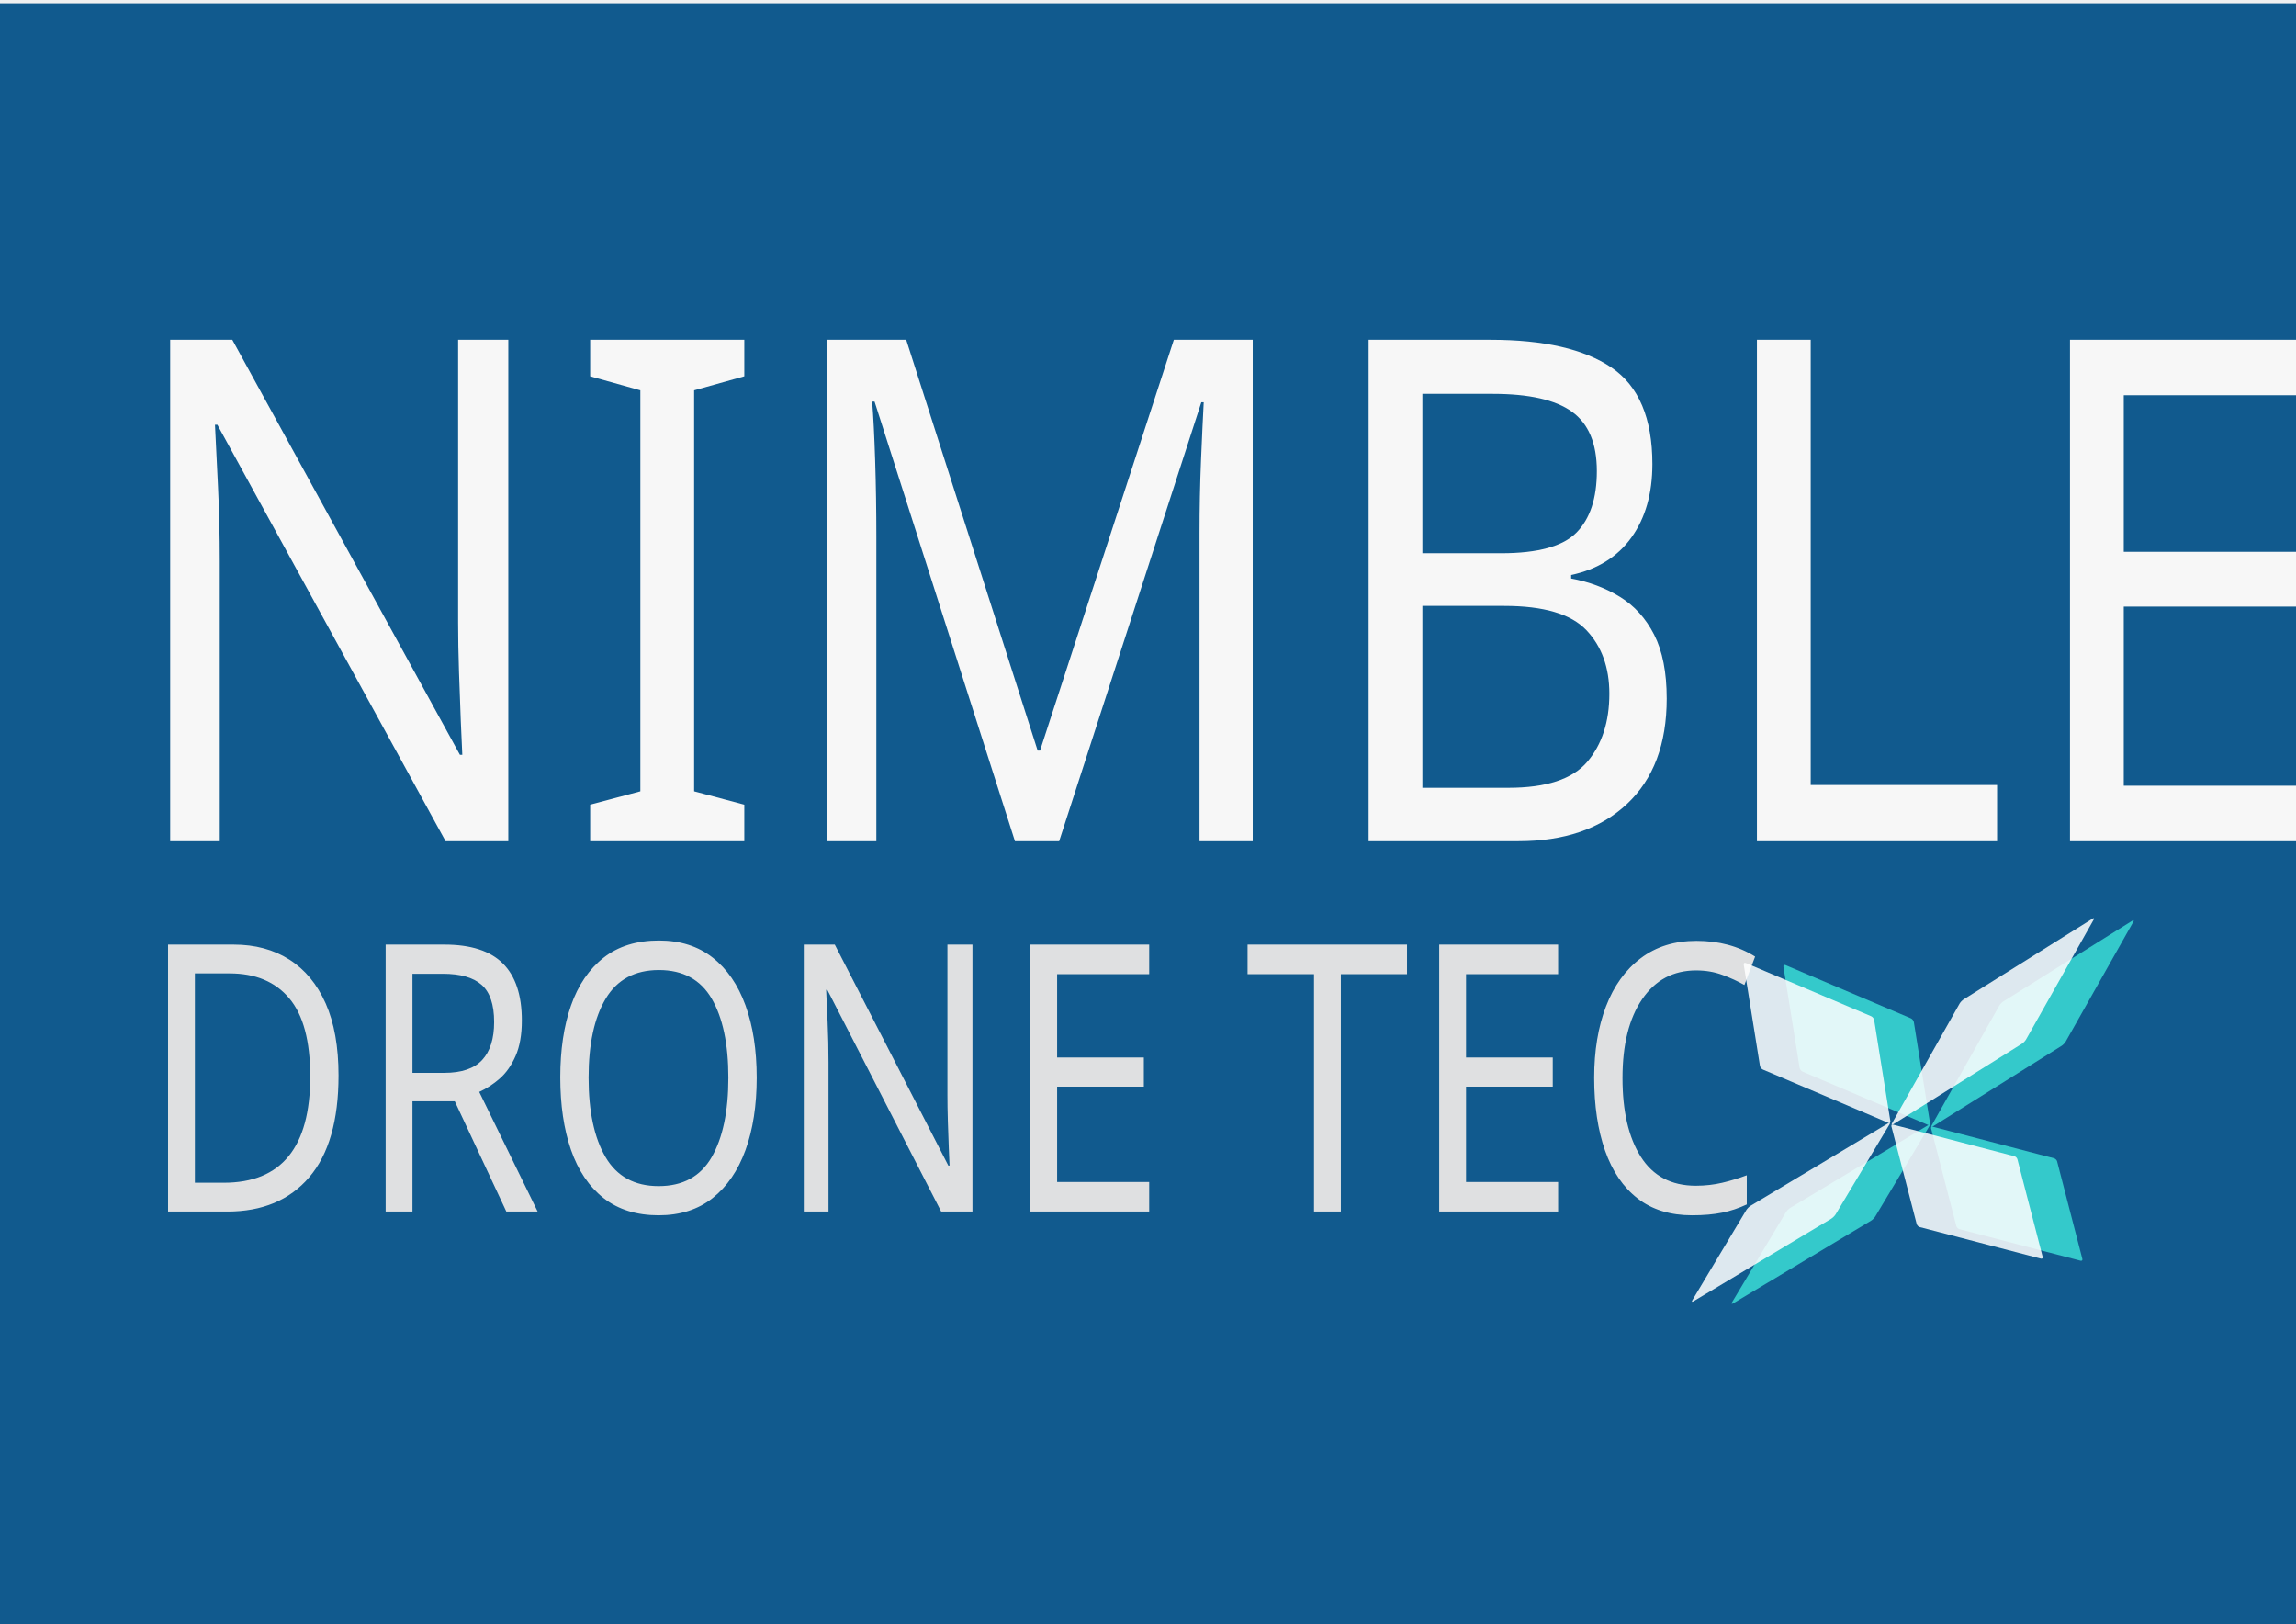
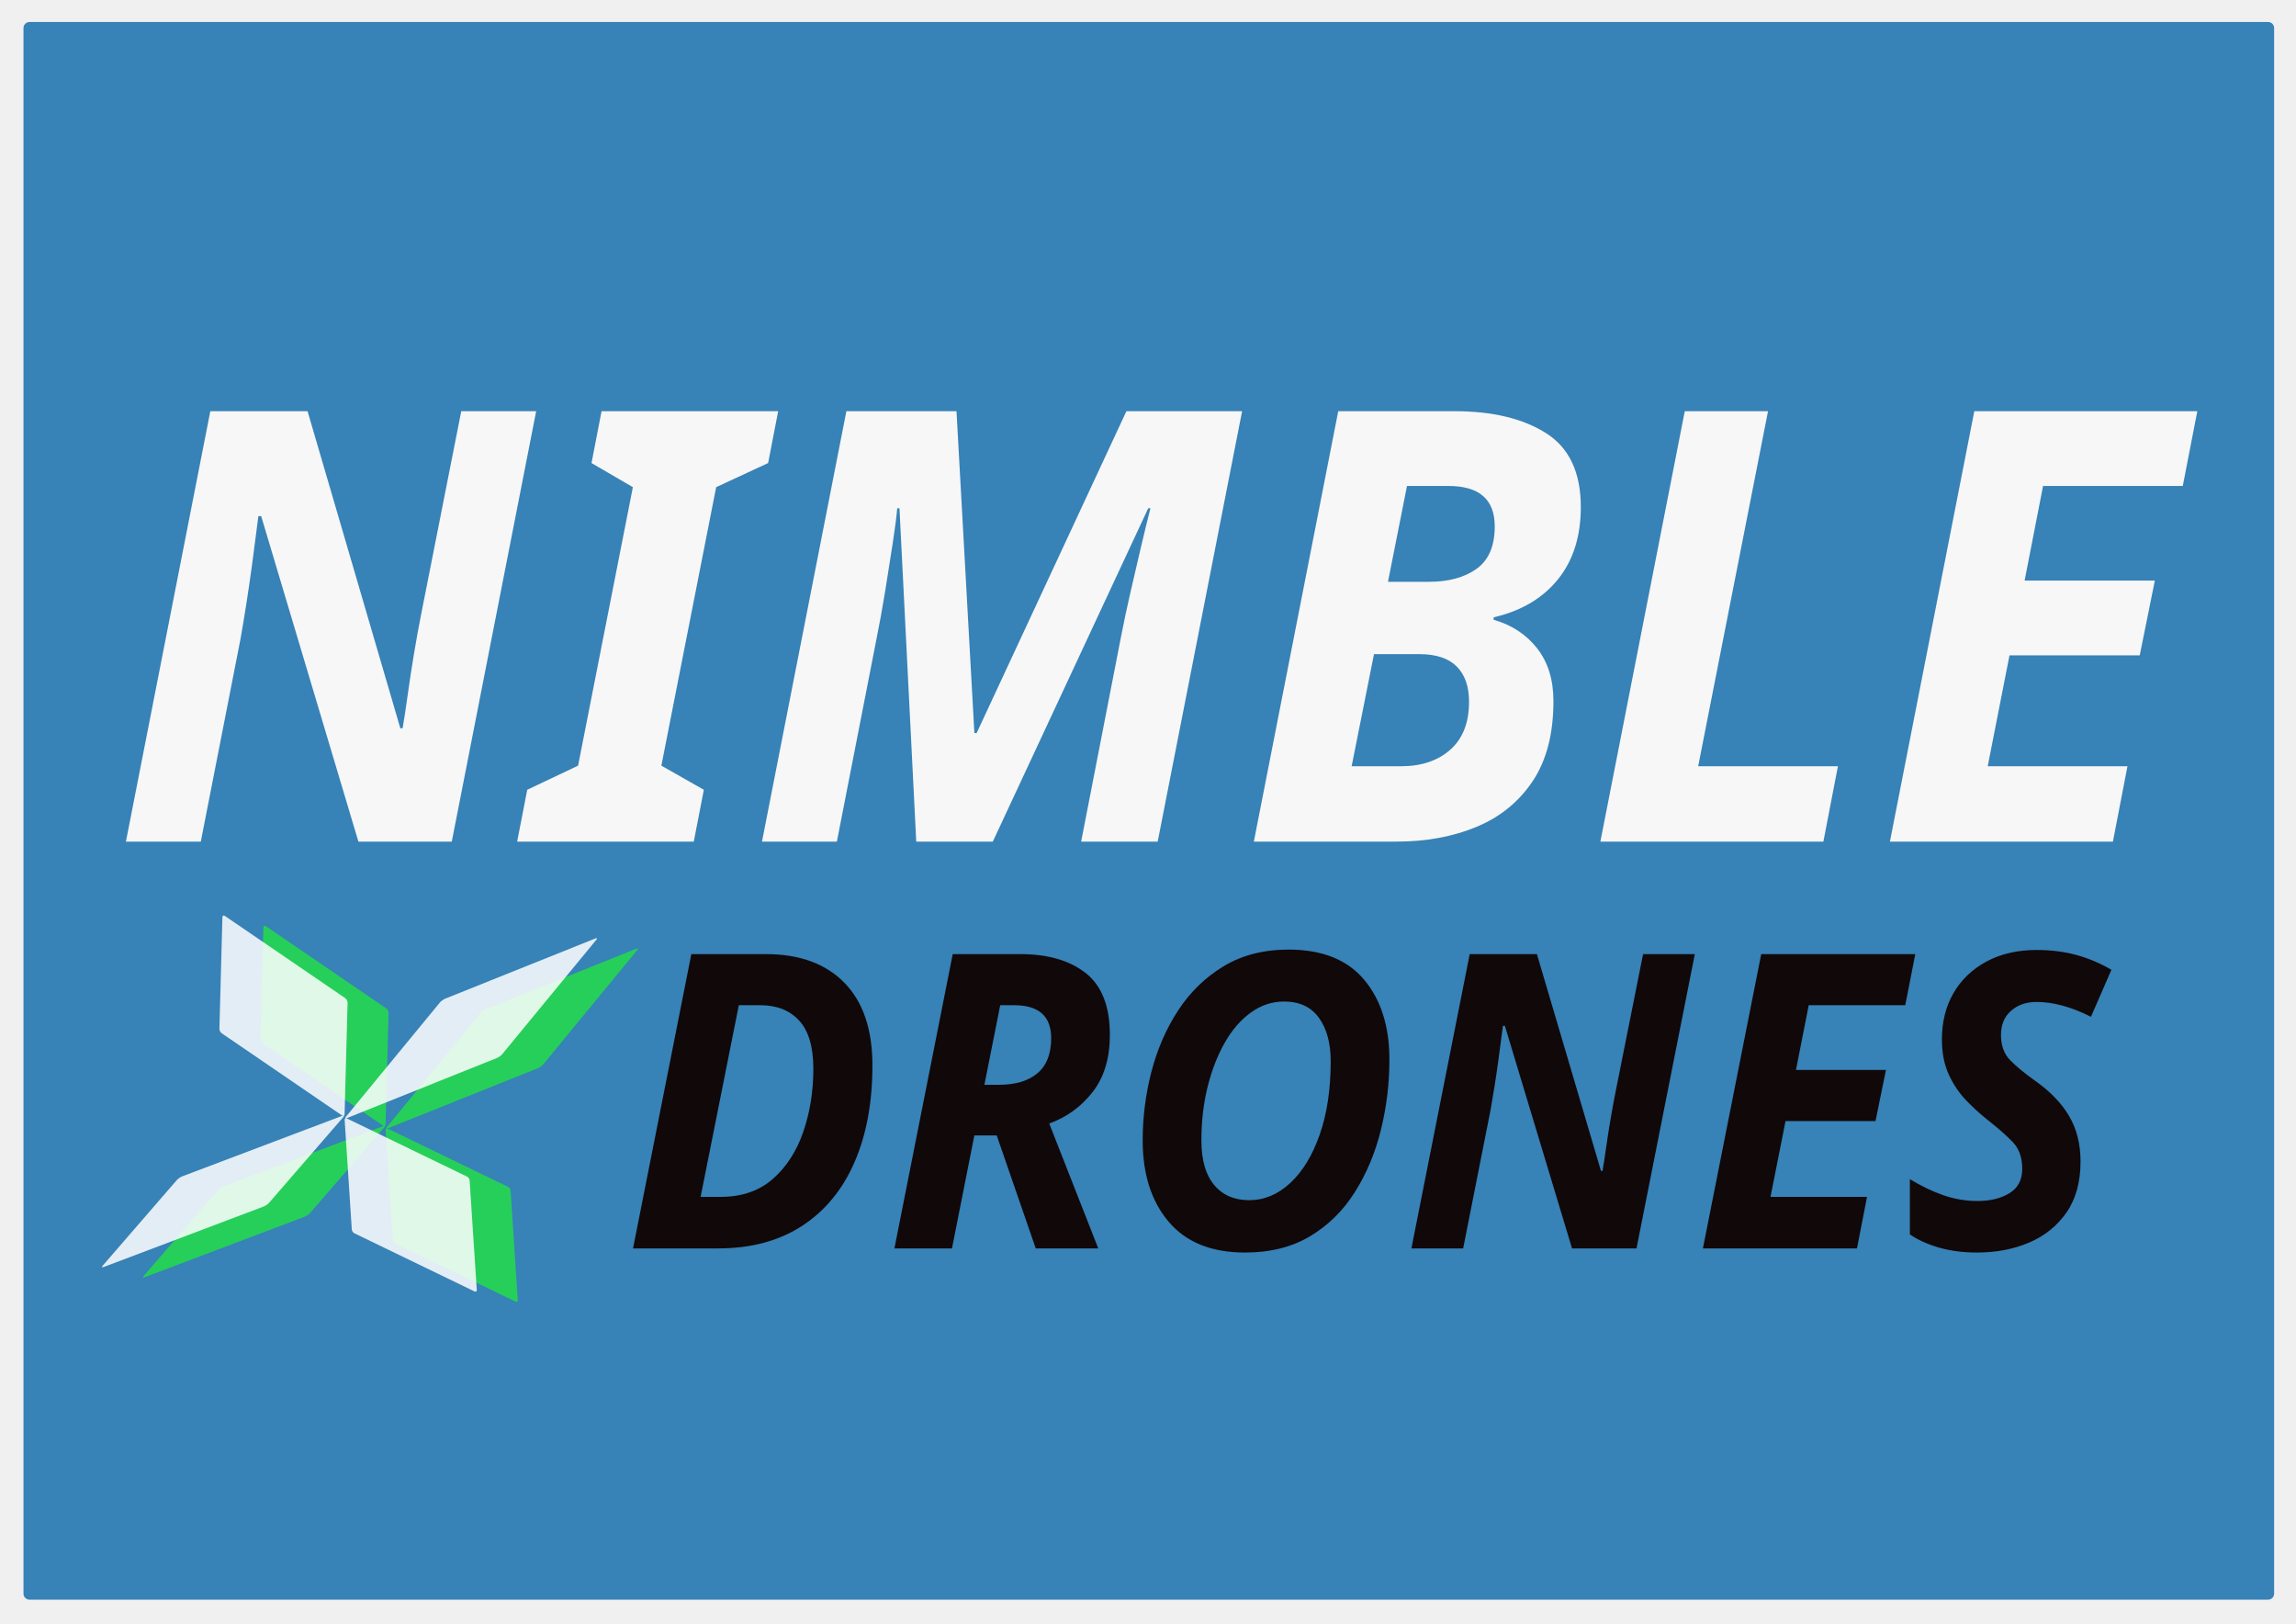
<svg xmlns="http://www.w3.org/2000/svg" width="297mm" height="210mm" viewBox="0 0 1052.362 744.094" id="svg2" version="1.1">
  <defs id="defs4" />
  <g id="layer1" transform="translate(0,-308.2677)">
    <text xml:space="preserve" style="font-style:normal;font-weight:normal;font-size:329.502px;line-height:125%;font-family:sans-serif;letter-spacing:0px;word-spacing:0px;fill:#2194c9;fill-opacity:1;stroke:none;stroke-width:1px;stroke-linecap:butt;stroke-linejoin:miter;stroke-opacity:1" x="-2198.337" y="674.782" id="text4136" transform="scale(0.8908549,1.122517)">
      <tspan id="tspan4138" x="-2198.337" y="674.782" style="font-style:normal;font-variant:normal;font-weight:normal;font-stretch:normal;font-family:'Sitka Heading';-inkscape-font-specification:'Sitka Heading';fill:#2194c9;fill-opacity:1">NIMBLE</tspan>
    </text>
    <text xml:space="preserve" style="font-style:normal;font-weight:normal;font-size:265.684px;line-height:125%;font-family:sans-serif;letter-spacing:0px;word-spacing:0px;fill:#238bb9;fill-opacity:1;stroke:none;stroke-width:1px;stroke-linecap:butt;stroke-linejoin:miter;stroke-opacity:1" x="-2202.213" y="1085.85" id="text4140" transform="scale(1.055724,0.9472177)">
      <tspan id="tspan4142" x="-2202.213" y="1085.85" style="font-style:normal;font-variant:normal;font-weight:normal;font-stretch:normal;font-family:'Sitka Heading';-inkscape-font-specification:'Sitka Heading';fill:#238bb9;fill-opacity:1">DRONES</tspan>
    </text>
-     <rect style="opacity:1;fill:#115a8e;fill-opacity:1;fill-rule:nonzero;stroke:none;stroke-width:10.971;stroke-miterlimit:4;stroke-dasharray:none;stroke-opacity:1" id="rect4144" width="1065.863" height="751.578" x="-6.38" y="309.777" ry="2.883" />
-     <text transform="scale(0.9224018,1.084126)" id="text4146" y="639.92" x="55.765" style="font-style:normal;font-weight:normal;font-size:296.863px;line-height:125%;font-family:sans-serif;letter-spacing:0px;word-spacing:0px;opacity:1;fill:#f7f7f7;fill-opacity:1;stroke:none;stroke-width:1px;stroke-linecap:butt;stroke-linejoin:miter;stroke-opacity:1" xml:space="preserve">
-       <tspan style="font-style:normal;font-variant:normal;font-weight:normal;font-stretch:normal;font-family:'Sitka Heading';-inkscape-font-specification:'Sitka Heading';fill:#f7f7f7;fill-opacity:1" y="639.92" x="55.765" id="tspan4148">NIMBLE</tspan>
+     <rect style="opacity:1;fill:#3782b7;fill-opacity:1;fill-rule:nonzero;stroke:none;stroke-width:10.971;stroke-miterlimit:4;stroke-dasharray:none;stroke-opacity:1" id="rect4144" width="1031.578" height="723.006" x="10.762" y="318.349" ry="2.774" />
+     <text transform="scale(0.9630062,1.038415)" id="text4146" y="668.285" x="53.007" style="font-style:normal;font-weight:normal;font-size:266.025px;line-height:125%;font-family:sans-serif;letter-spacing:0px;word-spacing:0px;opacity:1;fill:#f7f7f7;fill-opacity:1;stroke:none;stroke-width:1px;stroke-linecap:butt;stroke-linejoin:miter;stroke-opacity:1" xml:space="preserve">
+       <tspan style="font-style:italic;font-variant:normal;font-weight:bold;font-stretch:normal;font-family:'Sitka Heading';-inkscape-font-specification:'Sitka Heading Bold Italic';fill:#f7f7f7;fill-opacity:1" y="668.285" x="53.007" id="tspan4148">NIMBLE</tspan>
    </text>
    <text transform="scale(0.9954084,1.004613)" id="text4150" y="520.836" x="-1896.024" style="font-style:normal;font-weight:normal;font-size:167.457px;line-height:125%;font-family:sans-serif;letter-spacing:0px;word-spacing:0px;opacity:0.659;fill:#ffffff;fill-opacity:1;stroke:none;stroke-width:1px;stroke-linecap:butt;stroke-linejoin:miter;stroke-opacity:1" xml:space="preserve">
      <tspan style="font-style:normal;font-variant:normal;font-weight:normal;font-stretch:normal;font-family:'Sitka Heading';-inkscape-font-specification:'Sitka Heading';fill:#ffffff;fill-opacity:1" y="520.836" x="-1896.024" id="tspan4152">DRONETEC</tspan>
    </text>
    <text xml:space="preserve" style="font-style:normal;font-weight:normal;font-size:329.502px;line-height:125%;font-family:sans-serif;letter-spacing:0px;word-spacing:0px;fill:#2194c9;fill-opacity:1;stroke:none;stroke-width:1px;stroke-linecap:butt;stroke-linejoin:miter;stroke-opacity:1" x="-1647.65" y="-82.625" id="text4136-2" transform="scale(0.8908549,1.122517)">
      <tspan id="tspan4138-2" x="-1647.65" y="-82.625" style="font-style:normal;font-variant:normal;font-weight:normal;font-stretch:normal;font-family:'Sitka Heading';-inkscape-font-specification:'Sitka Heading';fill:#2194c9;fill-opacity:1">NIMBLE</tspan>
    </text>
    <text xml:space="preserve" style="font-style:normal;font-weight:normal;font-size:265.684px;line-height:125%;font-family:sans-serif;letter-spacing:0px;word-spacing:0px;fill:#238bb9;fill-opacity:1;stroke:none;stroke-width:1px;stroke-linecap:butt;stroke-linejoin:miter;stroke-opacity:1" x="-1395.349" y="104.722" id="text4140-9" transform="scale(1.055724,0.9472177)">
      <tspan id="tspan4142-6" x="-1395.349" y="104.722" style="font-style:normal;font-variant:normal;font-weight:normal;font-stretch:normal;font-family:'Sitka Heading';-inkscape-font-specification:'Sitka Heading';fill:#238bb9;fill-opacity:1">DRONES</tspan>
    </text>
    <rect style="opacity:1;fill:#3b5d6b;fill-opacity:1;fill-rule:nonzero;stroke:#00d4ff;stroke-width:10.971;stroke-miterlimit:4;stroke-dasharray:none;stroke-opacity:1" id="rect4144-2" width="1050.149" height="737.292" x="-1483.646" y="-469.141" ry="2.828" />
    <text transform="scale(0.9001353,1.110944)" id="text4146-3" y="-85.93" x="-1595.124" style="font-style:normal;font-weight:normal;font-size:304.207px;line-height:125%;font-family:sans-serif;letter-spacing:0px;word-spacing:0px;fill:#f4f4f4;fill-opacity:1;stroke:none;stroke-width:1px;stroke-linecap:butt;stroke-linejoin:miter;stroke-opacity:1" xml:space="preserve">
      <tspan style="font-style:normal;font-variant:normal;font-weight:normal;font-stretch:normal;font-family:'Sitka Heading';-inkscape-font-specification:'Sitka Heading';fill:#f4f4f4;fill-opacity:1" y="-85.93" x="-1595.124" id="tspan4148-4">NIMBLE</tspan>
    </text>
    <text transform="scale(0.9954084,1.004613)" id="text4150-3" y="71.48" x="-1308.326" style="font-style:normal;font-weight:normal;font-size:167.457px;line-height:125%;font-family:sans-serif;letter-spacing:0px;word-spacing:0px;fill:#ffffff;fill-opacity:1;stroke:none;stroke-width:1px;stroke-linecap:butt;stroke-linejoin:miter;stroke-opacity:1" xml:space="preserve">
      <tspan style="font-style:normal;font-variant:normal;font-weight:normal;font-stretch:normal;font-family:'Sitka Heading';-inkscape-font-specification:'Sitka Heading';fill:#ffffff;fill-opacity:1" y="71.48" x="-1308.326" id="tspan4152-6">DRONETEC</tspan>
    </text>
-     <text xml:space="preserve" style="font-style:normal;font-weight:normal;font-size:152.988px;line-height:125%;font-family:sans-serif;letter-spacing:0px;word-spacing:0px;opacity:0.984;fill:#e3e3e3;fill-opacity:1;stroke:none;stroke-width:1px;stroke-linecap:butt;stroke-linejoin:miter;stroke-opacity:1" x="71.426" y="771.018" id="text4216" transform="scale(0.892918,1.119924)">
-       <tspan id="tspan4218" x="71.426" y="771.018" style="font-style:normal;font-variant:normal;font-weight:normal;font-stretch:normal;font-family:'Sitka Heading';-inkscape-font-specification:'Sitka Heading';fill:#e3e3e3;fill-opacity:1">DRONE TEC</tspan>
+     <text xml:space="preserve" style="font-style:normal;font-weight:normal;font-size:182.832px;line-height:125%;font-family:sans-serif;letter-spacing:0px;word-spacing:0px;opacity:0.984;fill:#100606;fill-opacity:1;stroke:none;stroke-width:1px;stroke-linecap:butt;stroke-linejoin:miter;stroke-opacity:1" x="295.01" y="852.137" id="text4216" transform="scale(0.9679257,1.033137)">
+       <tspan id="tspan4218" x="295.01" y="852.137" style="font-style:italic;font-variant:normal;font-weight:bold;font-stretch:normal;font-family:'Sitka Heading';-inkscape-font-specification:'Sitka Heading Bold Italic';fill:#100606;fill-opacity:1">DRONES</tspan>
    </text>
    <rect transform="matrix(0.5766726,-0.8169753,0.9190786,-0.3940742,0,0)" ry="1.334" y="-448.497" x="-742.966" height="68.748" width="60.995" id="rect4228-5" style="opacity:1;fill:#fff000;fill-opacity:1;fill-rule:nonzero;stroke:none;stroke-width:11.12;stroke-miterlimit:4;stroke-dasharray:none;stroke-opacity:1" />
    <rect transform="matrix(-0.07311925,-0.9973232,-0.8511564,-0.5249121,0,0)" ry="1.143" y="1104.745" x="-1366.385" height="58.909" width="46.664" id="rect4230-2" style="opacity:1;fill:#fff000;fill-opacity:1;fill-rule:nonzero;stroke:none;stroke-width:11.12;stroke-miterlimit:4;stroke-dasharray:none;stroke-opacity:1" />
    <rect style="opacity:1;fill:#fff000;fill-opacity:1;fill-rule:nonzero;stroke:none;stroke-width:11.12;stroke-miterlimit:4;stroke-dasharray:none;stroke-opacity:1" id="rect4310" width="55.657" height="58.456" x="1282.426" y="-1124.694" ry="1.135" transform="matrix(0.1348558,0.9908652,0.9010108,0.4337966,0,0)" />
    <rect style="opacity:1;fill:#fff000;fill-opacity:1;fill-rule:nonzero;stroke:none;stroke-width:11.12;stroke-miterlimit:4;stroke-dasharray:none;stroke-opacity:1" id="rect4312" width="51.314" height="75.502" x="707.832" y="479.192" ry="1.466" transform="matrix(-0.5725868,0.8198441,-0.9073443,0.4203883,0,0)" />
    <rect style="opacity:1;fill:#06ee00;fill-opacity:1;fill-rule:nonzero;stroke:none;stroke-width:11.12;stroke-miterlimit:4;stroke-dasharray:none;stroke-opacity:1" id="rect4342" width="61.579" height="78.761" x="335.498" y="-1113.857" ry="1.529" transform="matrix(-0.6314358,0.7754282,-0.9375461,0.3478609,0,0)" />
    <rect style="opacity:1;fill:#06ee00;fill-opacity:1;fill-rule:nonzero;stroke:none;stroke-width:11.12;stroke-miterlimit:4;stroke-dasharray:none;stroke-opacity:1" id="rect4344" width="43.982" height="67.693" x="-537.955" y="1003.67" ry="1.314" transform="matrix(0.1604966,0.9870364,0.9151856,0.4030327,0,0)" />
    <rect transform="matrix(-0.2660062,-0.9639713,-0.9576819,-0.2878287,0,0)" ry="1.217" y="-987.321" x="426.052" height="62.71" width="43.695" id="rect4346" style="opacity:1;fill:#06ee00;fill-opacity:1;fill-rule:nonzero;stroke:none;stroke-width:11.12;stroke-miterlimit:4;stroke-dasharray:none;stroke-opacity:1" />
    <rect transform="matrix(0.6271647,-0.7788867,0.9286578,-0.3709376,0,0)" ry="1.67" y="1160.171" x="-391.453" height="86.048" width="51.744" id="rect4348" style="opacity:1;fill:#06ee00;fill-opacity:1;fill-rule:nonzero;stroke:none;stroke-width:11.12;stroke-miterlimit:4;stroke-dasharray:none;stroke-opacity:1" />
-     <rect style="opacity:0.678;fill:#45fde8;fill-opacity:1;fill-rule:nonzero;stroke:none;stroke-width:11.12;stroke-miterlimit:4;stroke-dasharray:none;stroke-opacity:1" id="rect4342-5" width="65.813" height="72.504" x="-2449.256" y="2464.316" ry="1.407" transform="matrix(0.4916222,-0.8708086,0.8476164,-0.5306095,0,0)" />
-     <rect style="opacity:0.678;fill:#45fde8;fill-opacity:1;fill-rule:nonzero;stroke:none;stroke-width:11.12;stroke-miterlimit:4;stroke-dasharray:none;stroke-opacity:1" id="rect4344-9" width="49.456" height="64.947" x="-487.394" y="-877.522" ry="1.261" transform="matrix(-0.1582491,-0.9873992,-0.9204388,-0.3908867,0,0)" />
-     <rect transform="matrix(0.2505314,0.9681085,0.9677187,0.2520326,0,0)" ry="1.158" y="744.06" x="657.776" height="59.666" width="48.486" id="rect4346-7" style="opacity:0.678;fill:#45fde8;fill-opacity:1;fill-rule:nonzero;stroke:none;stroke-width:11.12;stroke-miterlimit:4;stroke-dasharray:none;stroke-opacity:1" />
-     <rect transform="matrix(-0.5135397,0.8580658,-0.8576949,0.514159,0,0)" ry="1.487" y="-2504.949" x="2460.287" height="76.588" width="51.048" id="rect4348-2" style="opacity:0.678;fill:#45fde8;fill-opacity:1;fill-rule:nonzero;stroke:none;stroke-width:11.12;stroke-miterlimit:4;stroke-dasharray:none;stroke-opacity:1" />
+     <rect style="opacity:0.678;fill:#1ef32d;fill-opacity:1;fill-rule:nonzero;stroke:none;stroke-width:11.12;stroke-miterlimit:4;stroke-dasharray:none;stroke-opacity:1" id="rect4342-5" width="70.883" height="77.234" x="-1732.313" y="1375.744" ry="1.499" transform="matrix(0.6353726,-0.7722057,0.9282327,-0.3720001,0,0)" />
+     <rect style="opacity:0.678;fill:#1ef32d;fill-opacity:1;fill-rule:nonzero;stroke:none;stroke-width:11.12;stroke-miterlimit:4;stroke-dasharray:none;stroke-opacity:1" id="rect4344-9" width="53.795" height="69.482" x="-691.773" y="-236.484" ry="1.349" transform="matrix(0.02686306,-0.9996391,-0.825754,-0.5640305,0,0)" />
+     <rect transform="matrix(0.06514909,0.9978755,0.9001688,0.4355412,0,0)" ry="1.235" y="140.893" x="765.235" height="63.636" width="52.736" id="rect4346-7" style="opacity:0.678;fill:#1ef32d;fill-opacity:1;fill-rule:nonzero;stroke:none;stroke-width:11.12;stroke-miterlimit:4;stroke-dasharray:none;stroke-opacity:1" />
+     <rect transform="matrix(-0.654672,0.755913,-0.9353601,0.3536969,0,0)" ry="1.583" y="-1415.724" x="1752.171" height="81.559" width="54.947" id="rect4348-2" style="opacity:0.678;fill:#1ef32d;fill-opacity:1;fill-rule:nonzero;stroke:none;stroke-width:11.12;stroke-miterlimit:4;stroke-dasharray:none;stroke-opacity:1" />
    <rect transform="matrix(0.5766726,-0.8169753,0.9190786,-0.3940742,0,0)" ry="1.334" y="-432.12" x="-751.42" height="68.748" width="60.995" id="rect4228-5-2" style="opacity:1;fill:#00ff1c;fill-opacity:1;fill-rule:nonzero;stroke:none;stroke-width:11.12;stroke-miterlimit:4;stroke-dasharray:none;stroke-opacity:1" />
    <rect transform="matrix(-0.07311925,-0.9973232,-0.8511564,-0.5249121,0,0)" ry="1.143" y="1092.263" x="-1360.269" height="58.909" width="46.664" id="rect4230-2-7" style="opacity:1;fill:#00ff1c;fill-opacity:1;fill-rule:nonzero;stroke:none;stroke-width:11.12;stroke-miterlimit:4;stroke-dasharray:none;stroke-opacity:1" />
    <rect style="opacity:1;fill:#00ff1c;fill-opacity:1;fill-rule:nonzero;stroke:none;stroke-width:11.12;stroke-miterlimit:4;stroke-dasharray:none;stroke-opacity:1" id="rect4310-4" width="55.657" height="58.456" x="1277.623" y="-1112.68" ry="1.135" transform="matrix(0.1348558,0.9908652,0.9010108,0.4337966,0,0)" />
    <rect style="opacity:1;fill:#00ff1c;fill-opacity:1;fill-rule:nonzero;stroke:none;stroke-width:11.12;stroke-miterlimit:4;stroke-dasharray:none;stroke-opacity:1" id="rect4312-4" width="51.314" height="75.502" x="717.151" y="462.095" ry="1.466" transform="matrix(-0.5725868,0.8198441,-0.9073443,0.4203883,0,0)" />
    <rect transform="matrix(0.5766726,-0.8169753,0.9190786,-0.3940742,0,0)" ry="1.334" y="-414.649" x="-759.847" height="68.748" width="60.995" id="rect4228-5-0" style="opacity:1;fill:#00fff9;fill-opacity:1;fill-rule:nonzero;stroke:none;stroke-width:11.12;stroke-miterlimit:4;stroke-dasharray:none;stroke-opacity:1" />
    <rect transform="matrix(-0.07311925,-0.9973232,-0.8511564,-0.5249121,0,0)" ry="1.143" y="1078.485" x="-1353.017" height="58.909" width="46.664" id="rect4230-2-4" style="opacity:1;fill:#00fff9;fill-opacity:1;fill-rule:nonzero;stroke:none;stroke-width:11.12;stroke-miterlimit:4;stroke-dasharray:none;stroke-opacity:1" />
    <rect style="opacity:1;fill:#00fff9;fill-opacity:1;fill-rule:nonzero;stroke:none;stroke-width:11.12;stroke-miterlimit:4;stroke-dasharray:none;stroke-opacity:1" id="rect4310-44" width="55.657" height="58.456" x="1271.801" y="-1099.381" ry="1.135" transform="matrix(0.1348558,0.9908652,0.9010108,0.4337966,0,0)" />
    <rect style="opacity:1;fill:#00fff9;fill-opacity:1;fill-rule:nonzero;stroke:none;stroke-width:11.12;stroke-miterlimit:4;stroke-dasharray:none;stroke-opacity:1" id="rect4312-1" width="51.314" height="75.502" x="726.506" y="443.851" ry="1.466" transform="matrix(-0.5725868,0.8198441,-0.9073443,0.4203883,0,0)" />
    <rect transform="matrix(0.5766726,-0.8169753,0.9190786,-0.3940742,0,0)" ry="1.334" y="-399.764" x="-764.153" height="68.748" width="60.995" id="rect4228-5-8" style="opacity:1;fill:#0030ff;fill-opacity:1;fill-rule:nonzero;stroke:none;stroke-width:11.12;stroke-miterlimit:4;stroke-dasharray:none;stroke-opacity:1" />
    <rect transform="matrix(-0.07311925,-0.9973232,-0.8511564,-0.5249121,0,0)" ry="1.143" y="1064.495" x="-1343.3" height="58.909" width="46.664" id="rect4230-2-3" style="opacity:1;fill:#0030ff;fill-opacity:1;fill-rule:nonzero;stroke:none;stroke-width:11.12;stroke-miterlimit:4;stroke-dasharray:none;stroke-opacity:1" />
    <rect style="opacity:1;fill:#0030ff;fill-opacity:1;fill-rule:nonzero;stroke:none;stroke-width:11.12;stroke-miterlimit:4;stroke-dasharray:none;stroke-opacity:1" id="rect4310-1" width="55.657" height="58.456" x="1263.443" y="-1085.703" ry="1.135" transform="matrix(0.1348558,0.9908652,0.9010108,0.4337966,0,0)" />
    <rect style="opacity:1;fill:#0030ff;fill-opacity:1;fill-rule:nonzero;stroke:none;stroke-width:11.12;stroke-miterlimit:4;stroke-dasharray:none;stroke-opacity:1" id="rect4312-9" width="51.314" height="75.502" x="731.628" y="428.278" ry="1.466" transform="matrix(-0.5725868,0.8198441,-0.9073443,0.4203883,0,0)" />
    <rect style="opacity:1;fill:#4acf52;fill-opacity:1;fill-rule:nonzero;stroke:none;stroke-width:11.12;stroke-miterlimit:4;stroke-dasharray:none;stroke-opacity:1" id="rect4467" width="678.823" height="6.061" x="66.785" y="1092.598" ry="0.234" transform="matrix(0.9778154,0.2094686,-0.2094686,0.9778154,0,0)" />
    <rect style="opacity:1;fill:#2fbacc;fill-opacity:1;fill-rule:nonzero;stroke:none;stroke-width:11.12;stroke-miterlimit:4;stroke-dasharray:none;stroke-opacity:1" id="rect4467-5" width="915.198" height="6.061" x="50.508" y="172.519" ry="0.234" />
    <rect ry="0.363" y="171.863" x="-1122.371" height="9.409" width="907.97" id="rect4484" style="opacity:1;fill:#4ac7cf;fill-opacity:1;fill-rule:nonzero;stroke:none;stroke-width:11.12;stroke-miterlimit:4;stroke-dasharray:none;stroke-opacity:1" transform="matrix(-0.9999989,-0.00151049,-0.7418312,-0.6705867,0,0)" />
    <rect transform="matrix(0.999999,0.00139855,0.0048067,0.9999885,0,0)" ry="0.234" y="1267.284" x="537.361" height="6.061" width="735.383" id="rect4486" style="opacity:1;fill:#4ac3cf;fill-opacity:1;fill-rule:nonzero;stroke:none;stroke-width:11.12;stroke-miterlimit:4;stroke-dasharray:none;stroke-opacity:1" />
    <rect transform="matrix(0.9778154,0.2094686,-0.2094686,0.9778154,0,0)" ry="0.234" y="-115.358" x="661.332" height="6.061" width="678.823" id="rect4488" style="opacity:1;fill:#4acf52;fill-opacity:1;fill-rule:nonzero;stroke:none;stroke-width:11.12;stroke-miterlimit:4;stroke-dasharray:none;stroke-opacity:1" />
-     <rect style="opacity:0.859;fill:#ffffff;fill-opacity:1;fill-rule:nonzero;stroke:none;stroke-width:11.12;stroke-miterlimit:4;stroke-dasharray:none;stroke-opacity:1" id="rect4342-5-7" width="65.813" height="72.504" x="-2427.345" y="2430.147" ry="1.407" transform="matrix(0.4916222,-0.8708086,0.8476164,-0.5306095,0,0)" />
-     <rect style="opacity:0.859;fill:#ffffff;fill-opacity:1;fill-rule:nonzero;stroke:none;stroke-width:11.12;stroke-miterlimit:4;stroke-dasharray:none;stroke-opacity:1" id="rect4344-9-7" width="49.456" height="64.947" x="-494.756" y="-856.494" ry="1.261" transform="matrix(-0.1582491,-0.9873992,-0.9204388,-0.3908867,0,0)" />
-     <rect transform="matrix(0.2505314,0.9681085,0.9677187,0.2520326,0,0)" ry="1.158" y="724.177" x="661.971" height="59.666" width="48.486" id="rect4346-7-7" style="opacity:0.859;fill:#ffffff;fill-opacity:1;fill-rule:nonzero;stroke:none;stroke-width:11.12;stroke-miterlimit:4;stroke-dasharray:none;stroke-opacity:1" />
-     <rect transform="matrix(-0.5135397,0.8580658,-0.8576949,0.514159,0,0)" ry="1.487" y="-2470.841" x="2438.742" height="76.588" width="51.048" id="rect4348-2-8" style="opacity:0.859;fill:#ffffff;fill-opacity:1;fill-rule:nonzero;stroke:none;stroke-width:11.12;stroke-miterlimit:4;stroke-dasharray:none;stroke-opacity:1" />
+     <rect style="opacity:0.859;fill:#ffffff;fill-opacity:1;fill-rule:nonzero;stroke:none;stroke-width:11.12;stroke-miterlimit:4;stroke-dasharray:none;stroke-opacity:1" id="rect4342-5-7" width="70.883" height="77.234" x="-1708.714" y="1339.345" ry="1.499" transform="matrix(0.6353726,-0.7722057,0.9282327,-0.3720001,0,0)" />
+     <rect style="opacity:0.859;fill:#ffffff;fill-opacity:1;fill-rule:nonzero;stroke:none;stroke-width:11.12;stroke-miterlimit:4;stroke-dasharray:none;stroke-opacity:1" id="rect4344-9-7" width="53.795" height="69.482" x="-699.782" y="-213.988" ry="1.349" transform="matrix(0.02686306,-0.9996391,-0.825754,-0.5640305,0,0)" />
+     <rect transform="matrix(0.06514909,0.9978755,0.9001688,0.4355412,0,0)" ry="1.235" y="119.686" x="769.798" height="63.636" width="52.736" id="rect4346-7-7" style="opacity:0.859;fill:#ffffff;fill-opacity:1;fill-rule:nonzero;stroke:none;stroke-width:11.12;stroke-miterlimit:4;stroke-dasharray:none;stroke-opacity:1" />
+     <rect transform="matrix(-0.654672,0.755913,-0.9353601,0.3536969,0,0)" ry="1.583" y="-1379.402" x="1728.981" height="81.559" width="54.947" id="rect4348-2-8" style="opacity:0.859;fill:#ffffff;fill-opacity:1;fill-rule:nonzero;stroke:none;stroke-width:11.12;stroke-miterlimit:4;stroke-dasharray:none;stroke-opacity:1" />
  </g>
</svg>
